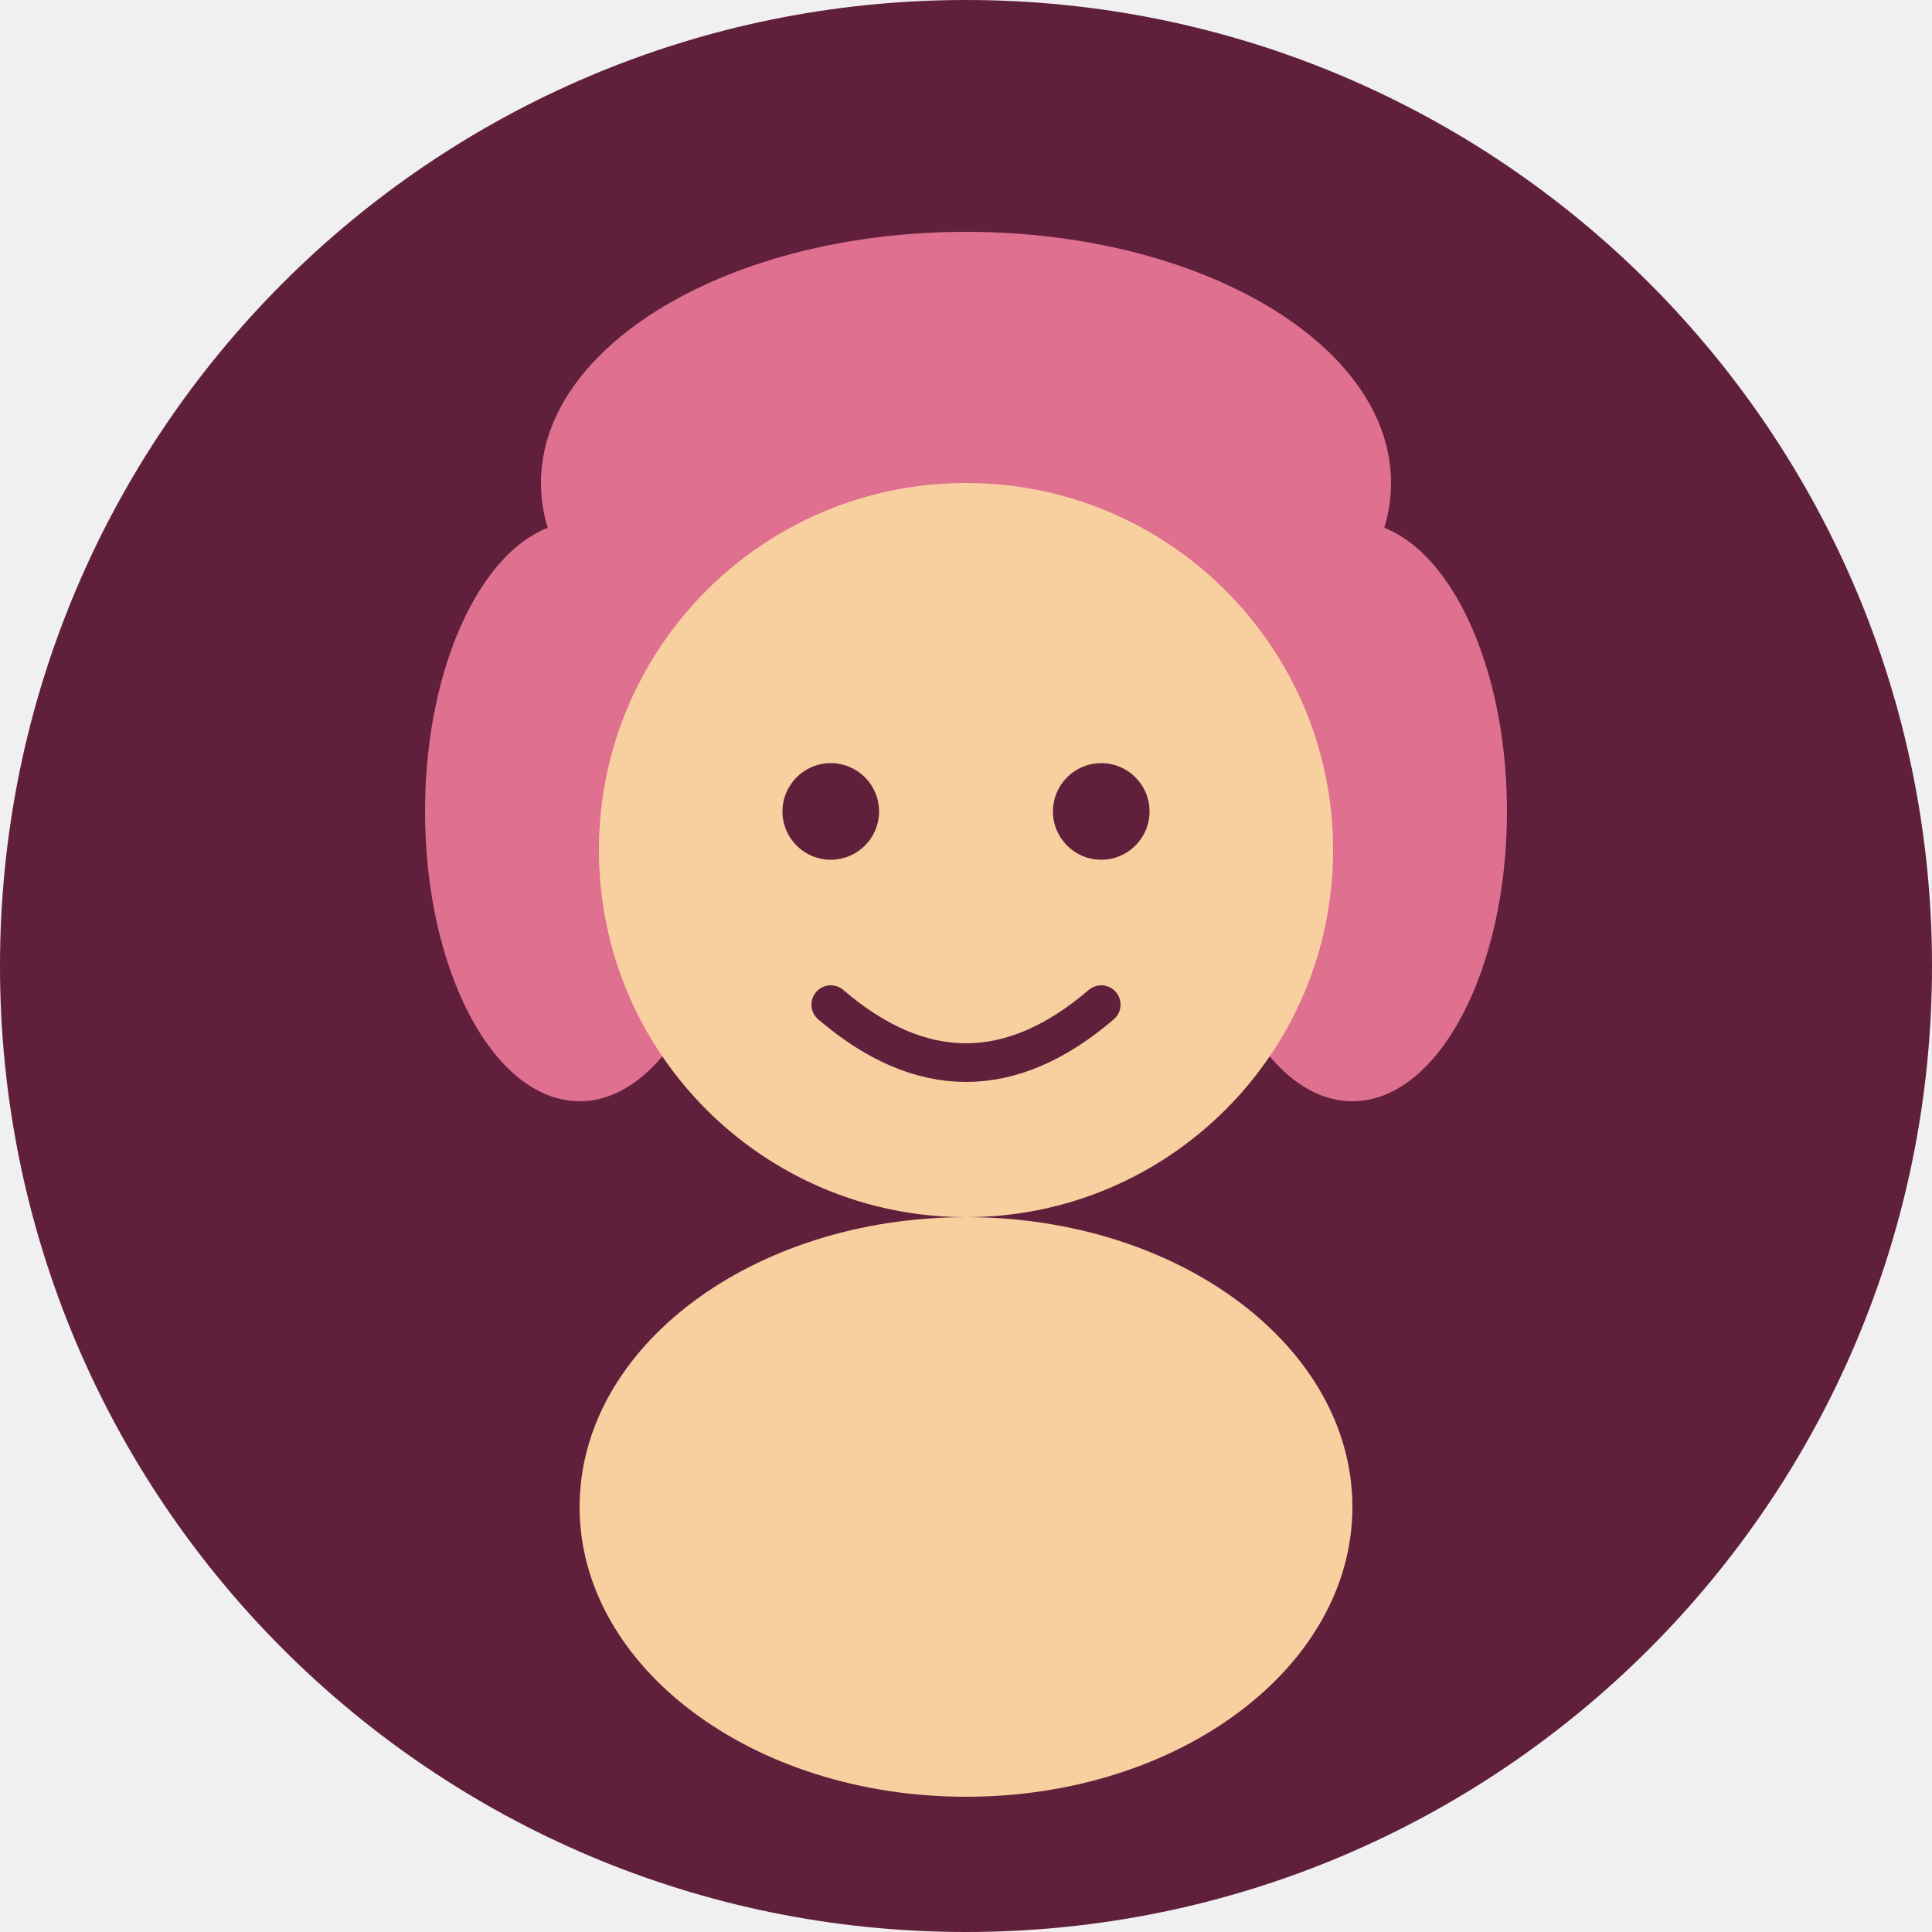
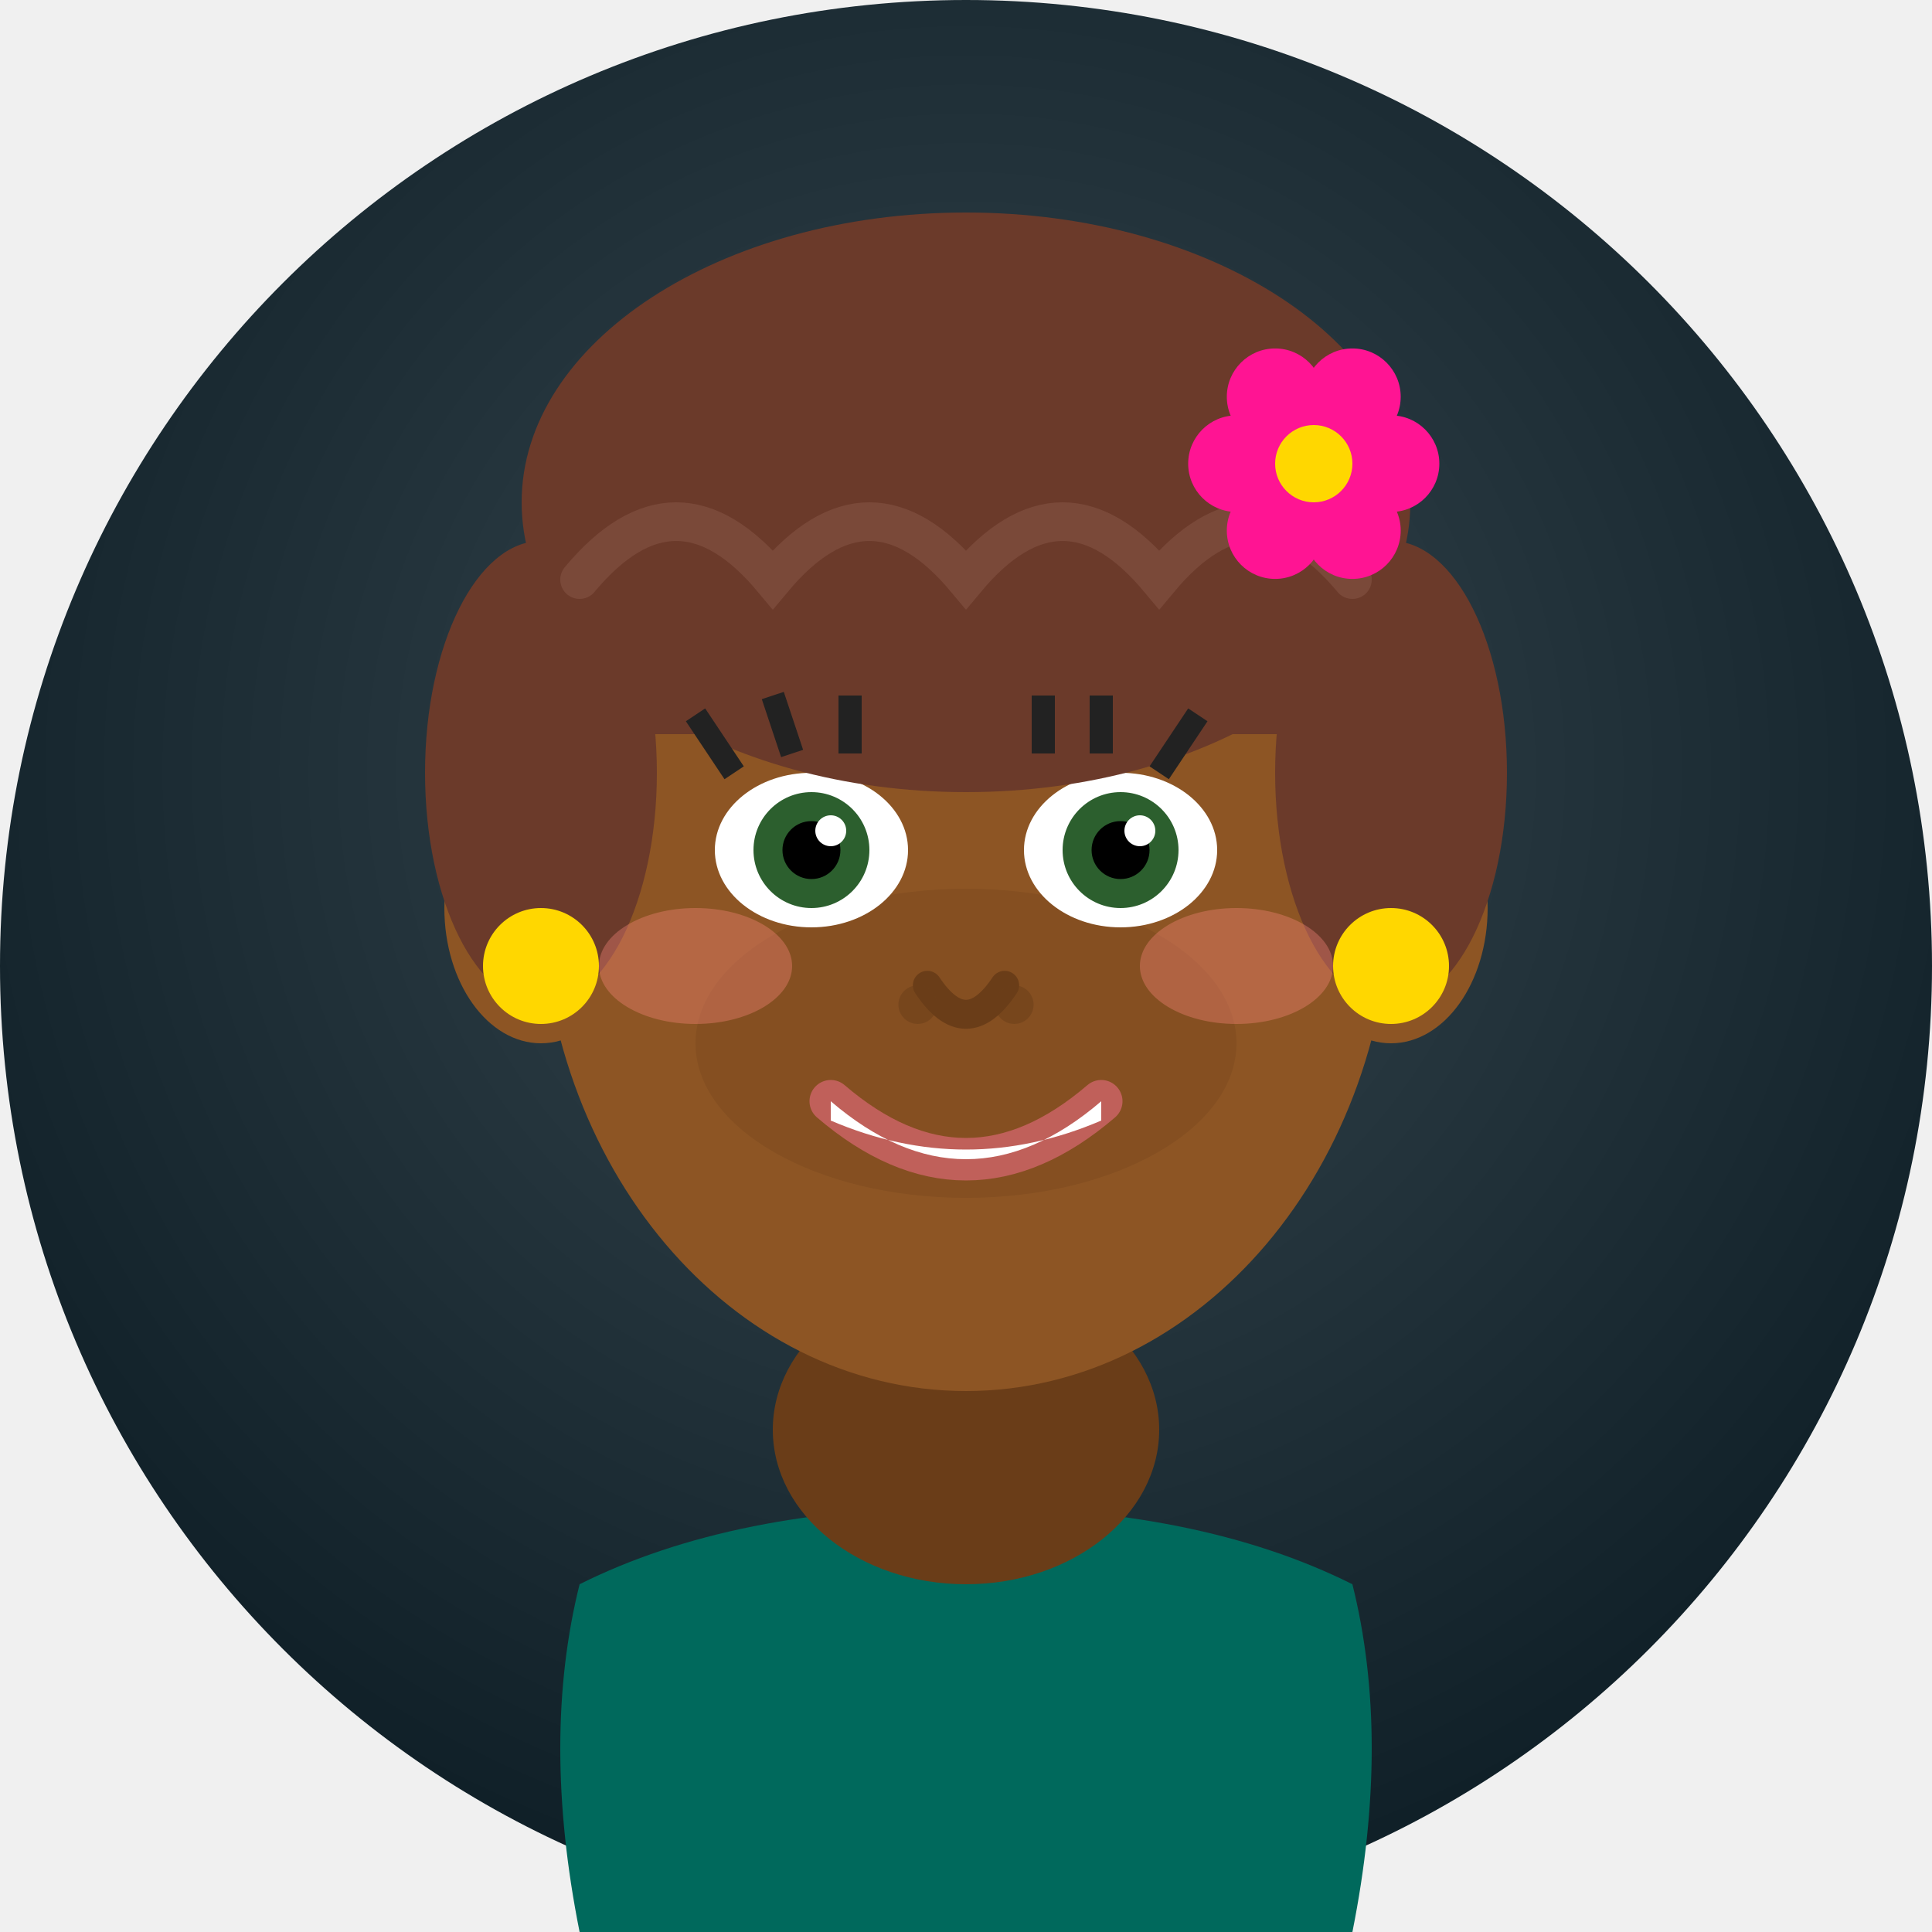
<svg xmlns="http://www.w3.org/2000/svg" viewBox="0 0 100 100">
-   <circle cx="50" cy="50" r="50" fill="#60203c" />
-   <ellipse cx="50" cy="25" rx="22" ry="13" fill="#e07090" />
-   <ellipse cx="30" cy="42" rx="8" ry="15" fill="#e07090" />
-   <ellipse cx="70" cy="42" rx="8" ry="15" fill="#e07090" />
-   <circle cx="50" cy="44" r="19" fill="#f8d0a0" />
-   <circle cx="43" cy="42" r="2.5" fill="#60203c" />
-   <circle cx="57" cy="42" r="2.5" fill="#60203c" />
-   <path d="M43 52 Q50 58 57 52" stroke="#60203c" stroke-width="2" fill="none" stroke-linecap="round" />
-   <ellipse cx="50" cy="78" rx="20" ry="15" fill="#f8d0a0" />
+   <defs>
+     <radialGradient id="bg" cx="50%" cy="40%" r="60%">
+       <stop offset="0%" stop-color="#37474f" stop-opacity="1" />
+       <stop offset="100%" stop-color="#0f1f27" stop-opacity="1" />
+     </radialGradient>
+   </defs>
+   <circle cx="50" cy="50" r="50" fill="url(#bg)" />
+   <path d="M30 82 Q28 90 30 100 L70 100 Q72 90 70 82 Q62 78 50 78 Q38 78 30 82Z" fill="#00695c" />
+   <ellipse cx="50" cy="74" rx="10" ry="8" fill="#6A3D18" />
+   <ellipse cx="50" cy="46" rx="22" ry="26" fill="#8D5524" />
+   <ellipse cx="28" cy="47" rx="5" ry="7" fill="#8D5524" />
+   <ellipse cx="28" cy="47" rx="3" ry="5" fill="#6A3D18" opacity="0.4" />
+   <ellipse cx="72" cy="47" rx="5" ry="7" fill="#8D5524" />
+   <ellipse cx="72" cy="47" rx="3" ry="5" fill="#6A3D18" opacity="0.4" />
+   <ellipse cx="50" cy="54" rx="14" ry="8" fill="#6A3D18" opacity="0.25" />
+   <ellipse cx="42" cy="44" rx="5" ry="4" fill="#fff" />
+   <ellipse cx="58" cy="44" rx="5" ry="4" fill="#fff" />
+   <circle cx="42" cy="44" r="3" fill="#2c5f2e" />
+   <circle cx="58" cy="44" r="3" fill="#2c5f2e" />
+   <circle cx="42" cy="44" r="1.5" fill="#000" />
+   <circle cx="58" cy="44" r="1.5" fill="#000" />
+   <circle cx="43" cy="43" r="0.8" fill="#fff" />
+   <circle cx="59" cy="43" r="0.8" fill="#fff" />
+   <path d="M48 51 Q50 54 52 51" fill="none" stroke="#6A3D18" stroke-width="1.5" stroke-linecap="round" />
+   <circle cx="47.5" cy="52" r="1" fill="#6A3D18" opacity="0.5" />
+   <circle cx="52.5" cy="52" r="1" fill="#6A3D18" opacity="0.5" />
+   <ellipse cx="50" cy="26" rx="23" ry="15" fill="#6b3a2a" />
+   <rect x="28" y="26" width="44" height="12" fill="#6b3a2a" />
+   <ellipse cx="28" cy="40" rx="6" ry="12" fill="#6b3a2a" />
+   <ellipse cx="72" cy="40" rx="6" ry="12" fill="#6b3a2a" />
+   <path d="M30 30 Q35 24 40 30 Q45 24 50 30 Q55 24 60 30 Q65 24 70 30" fill="none" stroke="#895848" stroke-width="2" stroke-linecap="round" opacity="0.5" />
+   <path d="M43 57 Q50 63 57 57" fill="none" stroke="#c0605a" stroke-width="2.2" stroke-linecap="round" />
+   <path d="M43 57 Q50 63 57 57 L57 58 Q50 61 43 58Z" fill="#fff" />
+   <line x1="38" y1="40" x2="36" y2="37" stroke="#222" stroke-width="1.2" />
+   <line x1="41" y1="39" x2="40" y2="36" stroke="#222" stroke-width="1.2" />
+   <line x1="44" y1="39" x2="44" y2="36" stroke="#222" stroke-width="1.2" />
+   <line x1="54" y1="39" x2="54" y2="36" stroke="#222" stroke-width="1.2" />
+   <line x1="57" y1="39" x2="57" y2="36" stroke="#222" stroke-width="1.2" />
+   <line x1="60" y1="40" x2="62" y2="37" stroke="#222" stroke-width="1.2" />
+   <ellipse cx="36" cy="50" rx="5" ry="3" fill="#ff8a80" opacity="0.35" />
+   <ellipse cx="64" cy="50" rx="5" ry="3" fill="#ff8a80" opacity="0.35" />
+   <circle cx="28" cy="50" r="3" fill="#FFD700" />
+   <circle cx="72" cy="50" r="3" fill="#FFD700" />
+   <circle cx="72" cy="24" r="2.5" fill="#ff1493" />
+   <circle cx="70" cy="27.464" r="2.5" fill="#ff1493" />
+   <circle cx="66" cy="27.464" r="2.5" fill="#ff1493" />
+   <circle cx="64" cy="24" r="2.5" fill="#ff1493" />
+   <circle cx="66" cy="20.536" r="2.5" fill="#ff1493" />
+   <circle cx="70" cy="20.536" r="2.5" fill="#ff1493" />
+   <circle cx="68" cy="24" r="2" fill="#FFD700" />
</svg>
